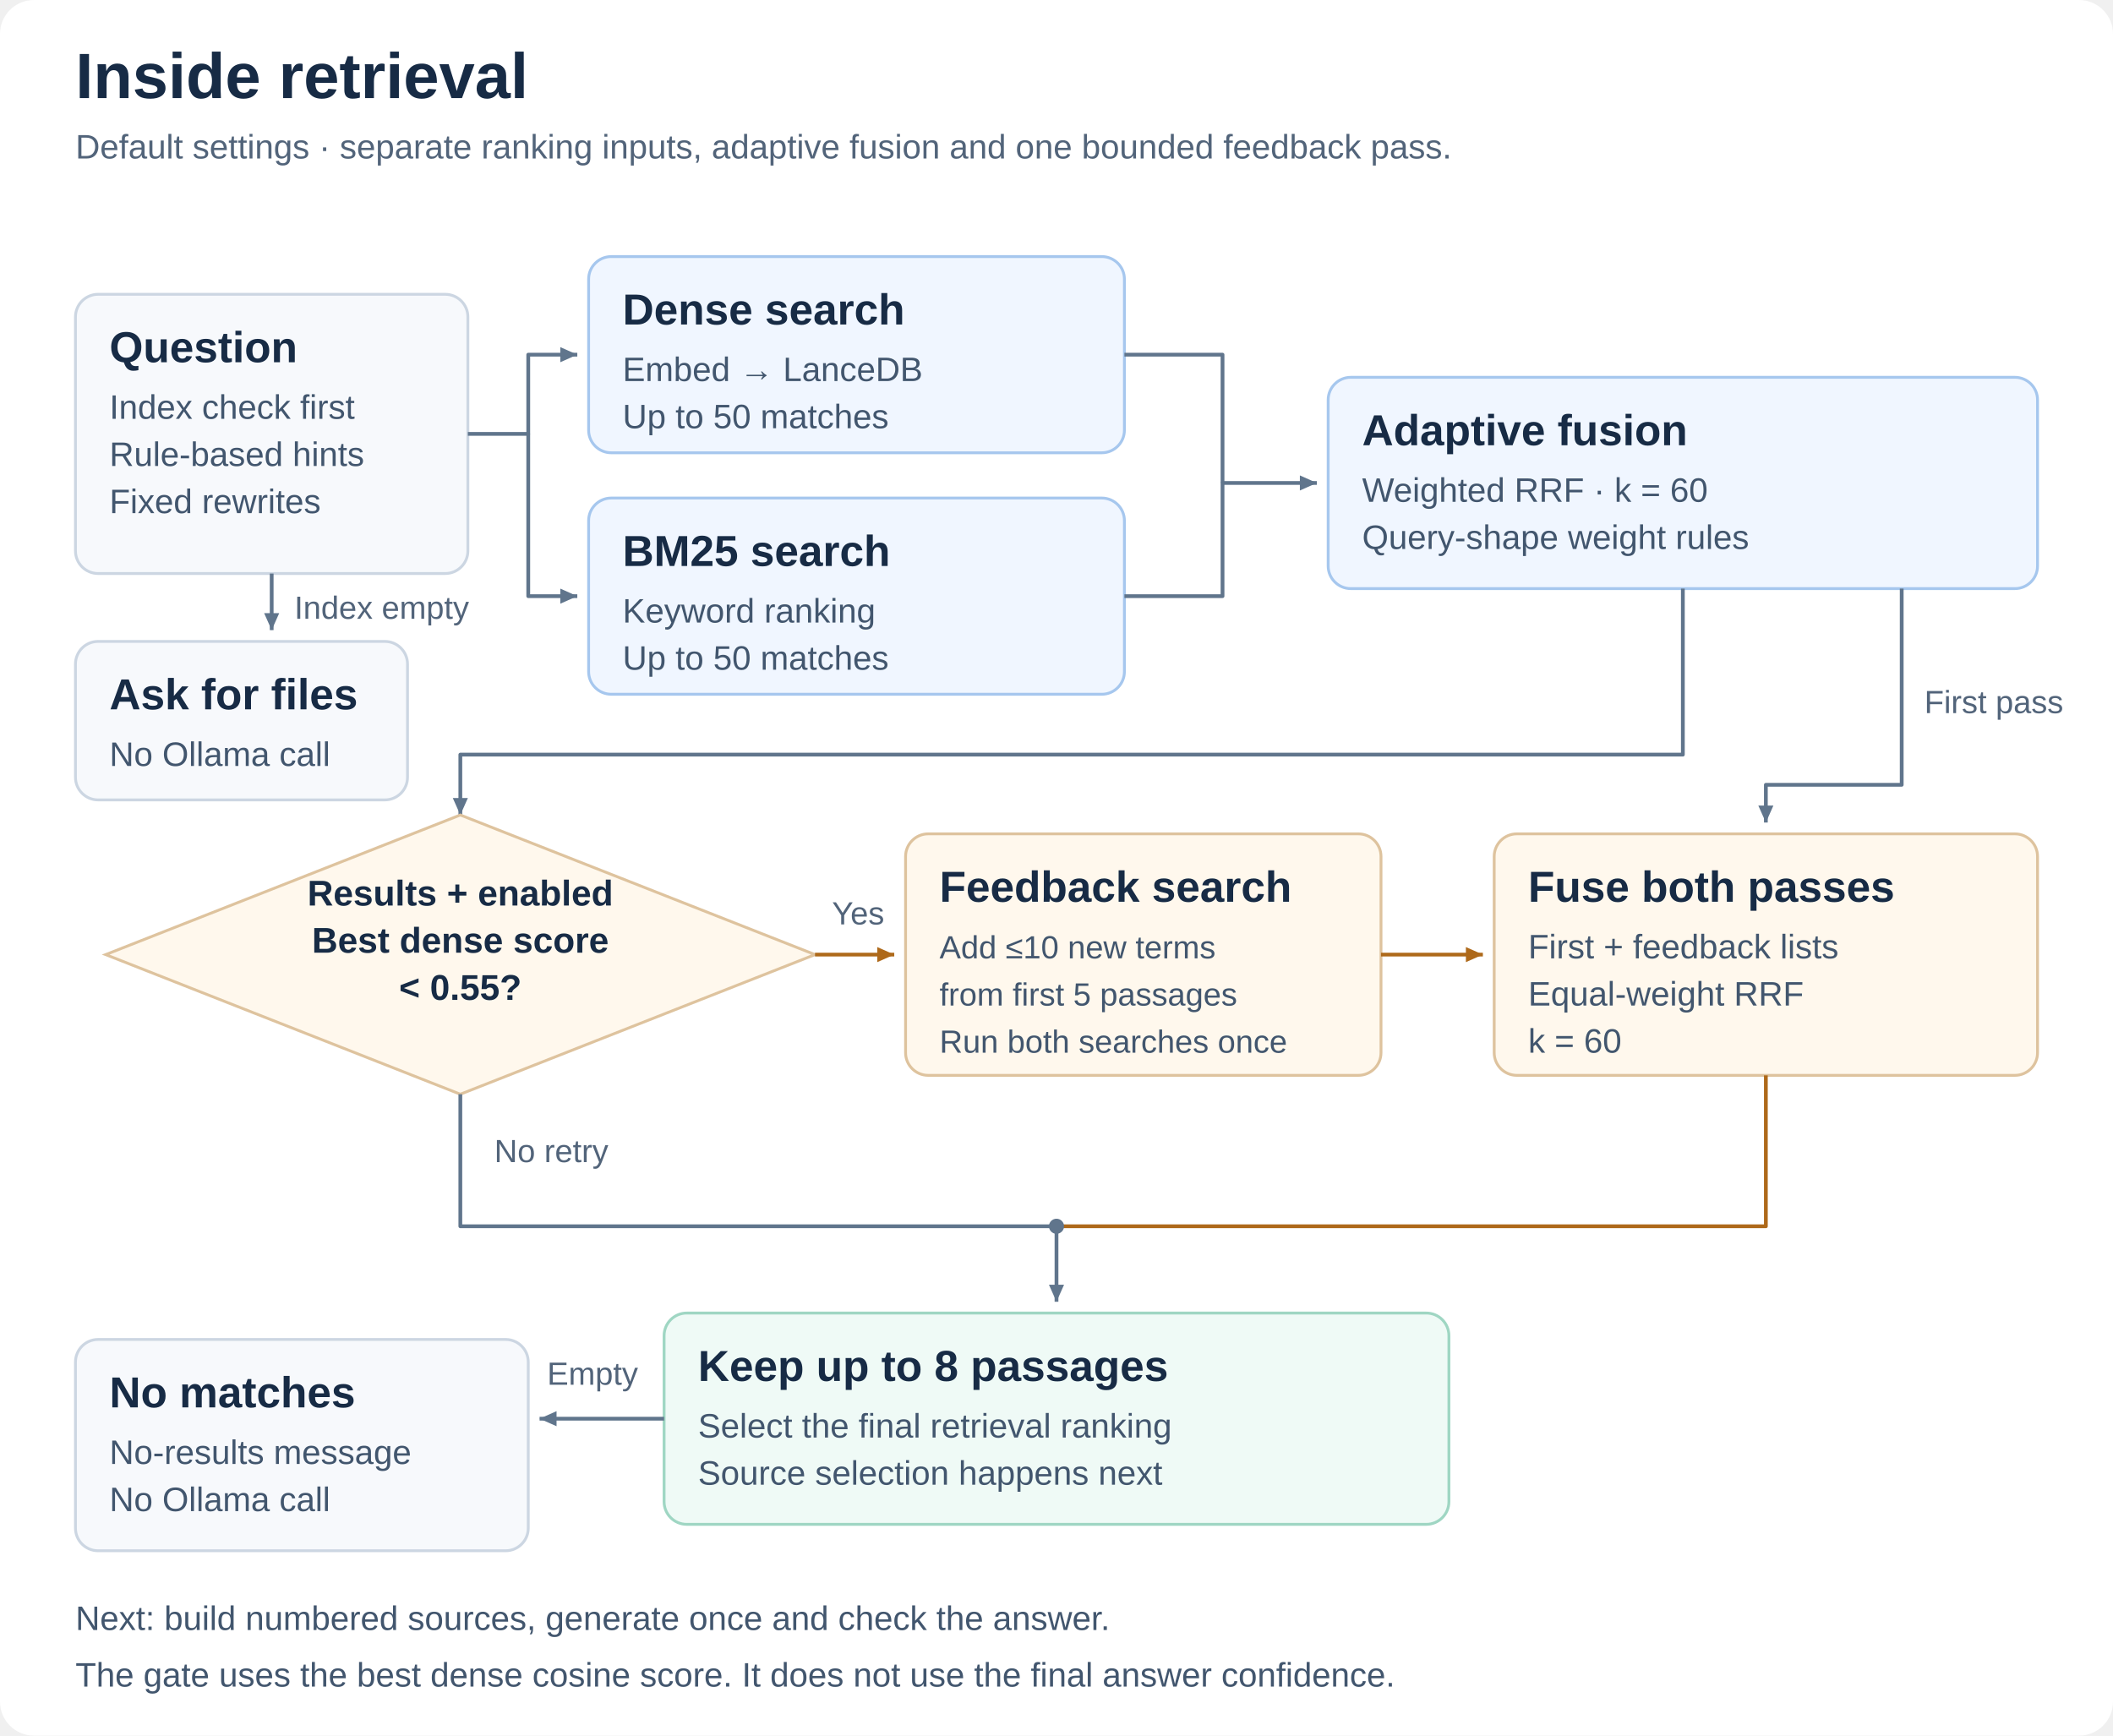
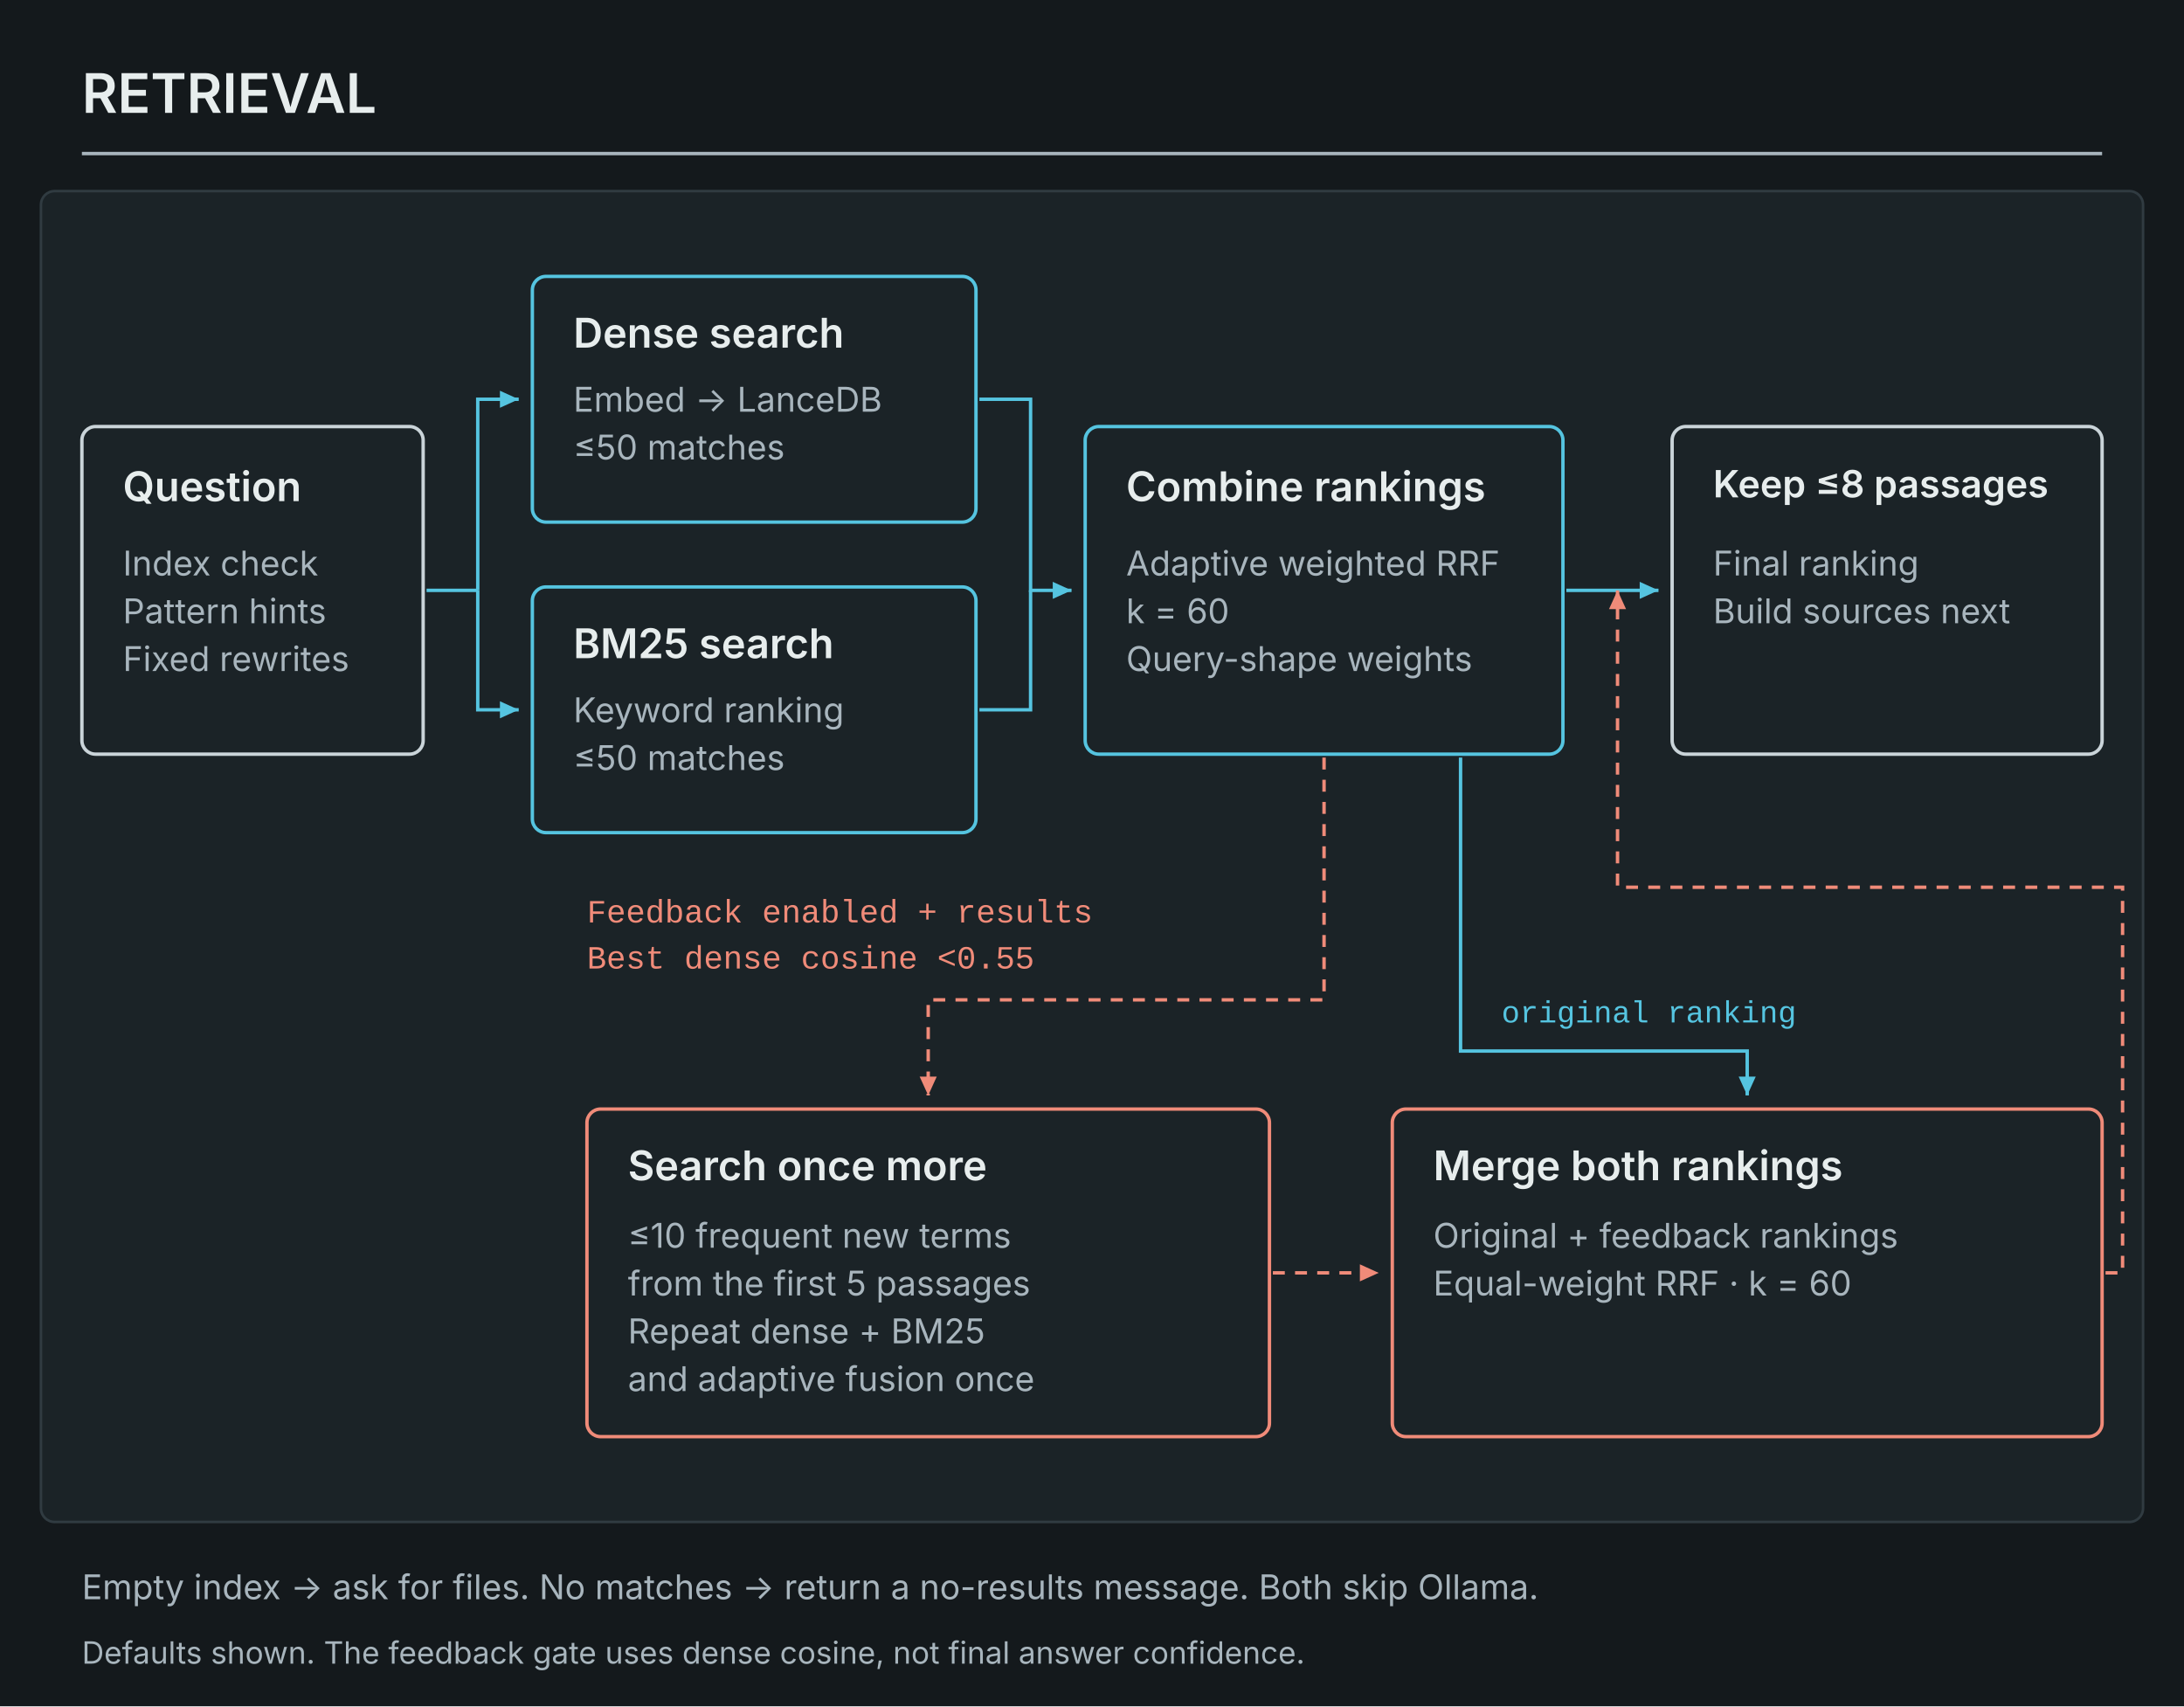
- <svg xmlns="http://www.w3.org/2000/svg" width="1120" height="920" viewBox="0 0 1120 920" role="img" aria-labelledby="title description">
-   <defs>
-     <style>
-       text { font-family: Arial, 'DejaVu Sans', sans-serif; fill: #172b45; }
-       .title { font-size: 34px; font-weight: 700; }
-       .subtitle { font-size: 18px; fill: #52647a; }
-       .lane { font-size: 17px; font-weight: 700; letter-spacing: 1.5px; fill: #52647a; }
-       .heading { font-size: 23px; font-weight: 700; }
-       .detail { font-size: 18px; fill: #42566e; }
-       .edge-label { font-size: 17px; fill: #52647a; }
-       .flow { fill: none; stroke: #60758c; stroke-width: 2; stroke-linejoin: round; }
-       .feedback-flow { fill: none; stroke: #ae691a; stroke-width: 2; stroke-linejoin: round; }
-       .index-flow { fill: none; stroke: #2465ad; stroke-width: 2; stroke-linejoin: round; }
-     </style>
-   </defs>
-   <rect width="1120" height="920" rx="18" fill="#fff" />
-   <text class="title" x="40" y="52">Inside retrieval</text>
-   <text class="subtitle" x="40" y="84">Default settings · separate ranking inputs, adaptive fusion and one bounded feedback pass.</text>
-   <g>
-     <rect x="40" y="156" width="208" height="148" rx="12" fill="#f7f9fc" stroke="#ccd6e2" stroke-width="1.5" />
-     <text class="heading" x="58" y="192">Question</text>
-     <text class="detail" x="58" y="222">Index check first</text>
-     <text class="detail" x="58" y="247">Rule-based hints</text>
-     <text class="detail" x="58" y="272">Fixed rewrites</text>
-   </g>
-   <g>
-     <rect x="312" y="136" width="284" height="104" rx="12" fill="#f0f6ff" stroke="#a6c7ee" stroke-width="1.5" />
-     <text class="heading" x="330" y="172">Dense search</text>
-     <text class="detail" x="330" y="202">Embed → LanceDB</text>
-     <text class="detail" x="330" y="227">Up to 50 matches</text>
-   </g>
-   <g>
-     <rect x="312" y="264" width="284" height="104" rx="12" fill="#f0f6ff" stroke="#a6c7ee" stroke-width="1.5" />
-     <text class="heading" x="330" y="300">BM25 search</text>
-     <text class="detail" x="330" y="330">Keyword ranking</text>
-     <text class="detail" x="330" y="355">Up to 50 matches</text>
-   </g>
-   <g>
-     <rect x="704" y="200" width="376" height="112" rx="12" fill="#f0f6ff" stroke="#a6c7ee" stroke-width="1.5" />
-     <text class="heading" x="722" y="236">Adaptive fusion</text>
-     <text class="detail" x="722" y="266">Weighted RRF · k = 60</text>
-     <text class="detail" x="722" y="291">Query-shape weight rules</text>
-   </g>
-   <path class="flow" d="M248 230 H280 V188 H306" />
-   <polygon points="306,188 297,192 297,184" fill="#60758c" />
-   <path class="flow" d="M280 230 V316 H306" />
-   <polygon points="306,316 297,320 297,312" fill="#60758c" />
-   <path class="flow" d="M596 188 H648 V256" />
-   <path class="flow" d="M596 316 H648 V256 H698" />
-   <polygon points="698,256 689,260 689,252" fill="#60758c" />
-   <path class="flow" d="M144 304 V334" />
-   <polygon points="144,334 140,325 148,325" fill="#60758c" />
-   <text class="edge-label" x="156" y="328">Index empty</text>
-   <g>
-     <rect x="40" y="340" width="176" height="84" rx="12" fill="#f7f9fc" stroke="#ccd6e2" stroke-width="1.5" />
-     <text class="heading" x="58" y="376">Ask for files</text>
-     <text class="detail" x="58" y="406">No Ollama call</text>
-   </g>
-   <path class="flow" d="M892 312 V400 H244 V432" />
-   <polygon points="244,432 240,423 248,423" fill="#60758c" />
-   <polygon points="244,432 432,506 244,580 56,506" fill="#fff8ed" stroke="#dec39e" stroke-width="1.5" />
-   <text x="244" y="480" text-anchor="middle" style="font-size:19px;font-weight:700">Results + enabled</text>
-   <text x="244" y="505" text-anchor="middle" style="font-size:19px;font-weight:700">Best dense score</text>
-   <text x="244" y="530" text-anchor="middle" style="font-size:19px;font-weight:700">&lt; 0.55?</text>
-   <text class="edge-label" x="441" y="490">Yes</text>
-   <path class="feedback-flow" d="M432 506 H474" />
-   <polygon points="474,506 465,510 465,502" fill="#ae691a" />
-   <g>
-     <rect x="480" y="442" width="252" height="128" rx="12" fill="#fff8ed" stroke="#dec39e" stroke-width="1.5" />
-     <text class="heading" x="498" y="478">Feedback search</text>
-     <text class="detail" x="498" y="508" style="font-size:17px">Add ≤10 new terms</text>
-     <text class="detail" x="498" y="533" style="font-size:17px">from first 5 passages</text>
-     <text class="detail" x="498" y="558" style="font-size:17px">Run both searches once</text>
-   </g>
-   <path class="feedback-flow" d="M732 506 H786" />
-   <polygon points="786,506 777,510 777,502" fill="#ae691a" />
-   <g>
-     <rect x="792" y="442" width="288" height="128" rx="12" fill="#fff8ed" stroke="#dec39e" stroke-width="1.5" />
-     <text class="heading" x="810" y="478">Fuse both passes</text>
-     <text class="detail" x="810" y="508">First + feedback lists</text>
-     <text class="detail" x="810" y="533">Equal-weight RRF</text>
-     <text class="detail" x="810" y="558">k = 60</text>
-   </g>
-   <path class="flow" d="M1008 312 V416 H936 V436" />
-   <polygon points="936,436 932,427 940,427" fill="#60758c" />
-   <text class="edge-label" x="1020" y="378">First pass</text>
-   <path class="flow" d="M244 580 V650 H560" />
-   <text class="edge-label" x="262" y="616">No retry</text>
-   <path class="feedback-flow" d="M936 570 V650 H560" />
-   <circle cx="560" cy="650" r="4" fill="#60758c" />
-   <path class="flow" d="M560 650 V690" />
-   <polygon points="560,690 556,681 564,681" fill="#60758c" />
-   <g>
-     <rect x="352" y="696" width="416" height="112" rx="12" fill="#effaf6" stroke="#9fd6c3" stroke-width="1.5" />
-     <text class="heading" x="370" y="732">Keep up to 8 passages</text>
-     <text class="detail" x="370" y="762">Select the final retrieval ranking</text>
-     <text class="detail" x="370" y="787">Source selection happens next</text>
-   </g>
-   <path class="flow" d="M352 752 H286" />
-   <polygon points="286,752 295,748 295,756" fill="#60758c" />
-   <text class="edge-label" x="290" y="734">Empty</text>
-   <g>
-     <rect x="40" y="710" width="240" height="112" rx="12" fill="#f7f9fc" stroke="#ccd6e2" stroke-width="1.5" />
-     <text class="heading" x="58" y="746">No matches</text>
-     <text class="detail" x="58" y="776">No-results message</text>
-     <text class="detail" x="58" y="801">No Ollama call</text>
-   </g>
-   <text class="detail" x="40" y="864">Next: build numbered sources, generate once and check the answer.</text>
-   <text class="detail" x="40" y="894">The gate uses the best dense cosine score. It does not use the final answer confidence.</text>
+ <svg xmlns="http://www.w3.org/2000/svg" role="img" aria-labelledby="diagram-title diagram-description" width="1280" height="1000" viewBox="0 0 1280 1000" fill="none">
+   <rect width="1280" height="1000" fill="#14191C" />
+   <text fill="#E7EDED" style="white-space: pre" xml:space="preserve" font-family="Inter, Arial, sans-serif" font-size="32" font-weight="600" letter-spacing="0em">
+     <tspan x="48" y="66.136">RETRIEVAL</tspan>
+   </text>
+   <path d="M48 90H1232" stroke="#A8B5BD" stroke-width="2" />
+   <rect x="24" y="112" width="1232" height="780" rx="8" fill="#1B2327" stroke="#303B41" stroke-width="1.5" />
+   <rect x="48" y="250" width="200" height="192" rx="8" fill="#1B2327" stroke="#CAD4D9" stroke-width="2" />
+   <text fill="#E7EDED" style="white-space: pre" xml:space="preserve" font-family="Inter, Arial, sans-serif" font-size="24" font-weight="600" letter-spacing="0em">
+     <tspan x="72" y="293.727">Question</tspan>
+   </text>
+   <text fill="#A8B5BD" style="white-space: pre" xml:space="preserve" font-family="Inter, Arial, sans-serif" font-size="20" letter-spacing="0em">
+     <tspan x="72" y="337.273">Index check
+ </tspan>
+     <tspan x="72" y="365.273">Pattern hints
+ </tspan>
+     <tspan x="72" y="393.273">Fixed rewrites</tspan>
+   </text>
+   <rect x="312" y="162" width="260" height="144" rx="8" fill="#1B2327" stroke="#55C4E0" stroke-width="2" />
+   <text fill="#E7EDED" style="white-space: pre" xml:space="preserve" font-family="Inter, Arial, sans-serif" font-size="24" font-weight="600" letter-spacing="0em">
+     <tspan x="336" y="203.727">Dense search</tspan>
+   </text>
+   <text fill="#A8B5BD" style="white-space: pre" xml:space="preserve" font-family="Inter, Arial, sans-serif" font-size="20" letter-spacing="0em">
+     <tspan x="336" y="241.273">Embed → LanceDB
+ </tspan>
+     <tspan x="336" y="269.273">≤50 matches</tspan>
+   </text>
+   <rect x="312" y="344" width="260" height="144" rx="8" fill="#1B2327" stroke="#55C4E0" stroke-width="2" />
+   <text fill="#E7EDED" style="white-space: pre" xml:space="preserve" font-family="Inter, Arial, sans-serif" font-size="24" font-weight="600" letter-spacing="0em">
+     <tspan x="336" y="385.727">BM25 search</tspan>
+   </text>
+   <text fill="#A8B5BD" style="white-space: pre" xml:space="preserve" font-family="Inter, Arial, sans-serif" font-size="20" letter-spacing="0em">
+     <tspan x="336" y="423.273">Keyword ranking
+ </tspan>
+     <tspan x="336" y="451.273">≤50 matches</tspan>
+   </text>
+   <rect x="636" y="250" width="280" height="192" rx="8" fill="#1B2327" stroke="#55C4E0" stroke-width="2" />
+   <text fill="#E7EDED" style="white-space: pre" xml:space="preserve" font-family="Inter, Arial, sans-serif" font-size="24" font-weight="600" letter-spacing="0em">
+     <tspan x="660" y="293.727">Combine rankings</tspan>
+   </text>
+   <text fill="#A8B5BD" style="white-space: pre" xml:space="preserve" font-family="Inter, Arial, sans-serif" font-size="20" letter-spacing="0em">
+     <tspan x="660" y="337.273">Adaptive weighted RRF
+ </tspan>
+     <tspan x="660" y="365.273">k = 60
+ </tspan>
+     <tspan x="660" y="393.273">Query-shape weights</tspan>
+   </text>
+   <rect x="980" y="250" width="252" height="192" rx="8" fill="#1B2327" stroke="#CAD4D9" stroke-width="2" />
+   <text fill="#E7EDED" style="white-space: pre" xml:space="preserve" font-family="Inter, Arial, sans-serif" font-size="22" font-weight="600" letter-spacing="0em">
+     <tspan x="1004" y="291.5">Keep ≤8 passages</tspan>
+   </text>
+   <text fill="#A8B5BD" style="white-space: pre" xml:space="preserve" font-family="Inter, Arial, sans-serif" font-size="20" letter-spacing="0em">
+     <tspan x="1004" y="337.273">Final ranking
+ </tspan>
+     <tspan x="1004" y="365.273">Build sources next</tspan>
+   </text>
+   <path d="M250 346H280" stroke="#55C4E0" stroke-width="2" />
+   <path d="M280 346V234H304" stroke="#55C4E0" stroke-width="2" />
+   <path d="M304 234L293 229V239L304 234Z" fill="#55C4E0" />
+   <path d="M280 346V416H304" stroke="#55C4E0" stroke-width="2" />
+   <path d="M304 416L293 411V421L304 416Z" fill="#55C4E0" />
+   <path d="M574 234H604V346H628" stroke="#55C4E0" stroke-width="2" />
+   <path d="M628 346L617 341V351L628 346Z" fill="#55C4E0" />
+   <path d="M574 416H604V346" stroke="#55C4E0" stroke-width="2" />
+   <path d="M918 346H972" stroke="#55C4E0" stroke-width="2" />
+   <path d="M972 346L961 341V351L972 346Z" fill="#55C4E0" />
+   <text fill="#F08B79" style="white-space: pre" xml:space="preserve" font-family="IBM Plex Mono, Courier New, monospace" font-size="19" letter-spacing="0em">
+     <tspan x="344" y="540.625">Feedback enabled + results
+ </tspan>
+     <tspan x="344" y="567.625">Best dense cosine &lt;0.55</tspan>
+   </text>
+   <path d="M776 444V586H544V642" stroke="#F08B79" stroke-width="2" stroke-dasharray="7 6" />
+   <path d="M544 642L549 631H539L544 642Z" fill="#F08B79" />
+   <rect x="344" y="650" width="400" height="192" rx="8" fill="#1B2327" stroke="#F08B79" stroke-width="2" />
+   <text fill="#E7EDED" style="white-space: pre" xml:space="preserve" font-family="Inter, Arial, sans-serif" font-size="24" font-weight="600" letter-spacing="0em">
+     <tspan x="368" y="691.727">Search once more</tspan>
+   </text>
+   <text fill="#A8B5BD" style="white-space: pre" xml:space="preserve" font-family="Inter, Arial, sans-serif" font-size="20" letter-spacing="0em">
+     <tspan x="368" y="731.273">≤10 frequent new terms
+ </tspan>
+     <tspan x="368" y="759.273">from the first 5 passages
+ </tspan>
+     <tspan x="368" y="787.273">Repeat dense + BM25
+ </tspan>
+     <tspan x="368" y="815.273">and adaptive fusion once</tspan>
+   </text>
+   <rect x="816" y="650" width="416" height="192" rx="8" fill="#1B2327" stroke="#F08B79" stroke-width="2" />
+   <text fill="#E7EDED" style="white-space: pre" xml:space="preserve" font-family="Inter, Arial, sans-serif" font-size="24" font-weight="600" letter-spacing="0em">
+     <tspan x="840" y="691.727">Merge both rankings</tspan>
+   </text>
+   <text fill="#A8B5BD" style="white-space: pre" xml:space="preserve" font-family="Inter, Arial, sans-serif" font-size="20" letter-spacing="0em">
+     <tspan x="840" y="731.273">Original + feedback rankings
+ </tspan>
+     <tspan x="840" y="759.273">Equal-weight RRF · k = 60</tspan>
+   </text>
+   <path d="M746 746H808" stroke="#F08B79" stroke-width="2" stroke-dasharray="7 6" />
+   <path d="M808 746L797 741V751L808 746Z" fill="#F08B79" />
+   <path d="M856 444V616H1024V642" stroke="#55C4E0" stroke-width="2" />
+   <path d="M1024 642L1029 631H1019L1024 642Z" fill="#55C4E0" />
+   <text fill="#55C4E0" style="white-space: pre" xml:space="preserve" font-family="IBM Plex Mono, Courier New, monospace" font-size="18" letter-spacing="0em">
+     <tspan x="880" y="599.25">original ranking</tspan>
+   </text>
+   <path d="M1234 746H1244V520H948V346" stroke="#F08B79" stroke-width="2" stroke-dasharray="7 6" />
+   <path d="M948 346L943 357H953L948 346Z" fill="#F08B79" />
+   <text fill="#A8B5BD" style="white-space: pre" xml:space="preserve" font-family="Inter, Arial, sans-serif" font-size="20" letter-spacing="0em">
+     <tspan x="48" y="937.273">Empty index → ask for files. No matches → return a no-results message. Both skip Ollama.</tspan>
+   </text>
+   <text fill="#A8B5BD" style="white-space: pre" xml:space="preserve" font-family="Inter, Arial, sans-serif" font-size="18" letter-spacing="0em">
+     <tspan x="48" y="975.045">Defaults shown. The feedback gate uses dense cosine, not final answer confidence.</tspan>
+   </text>
</svg>
